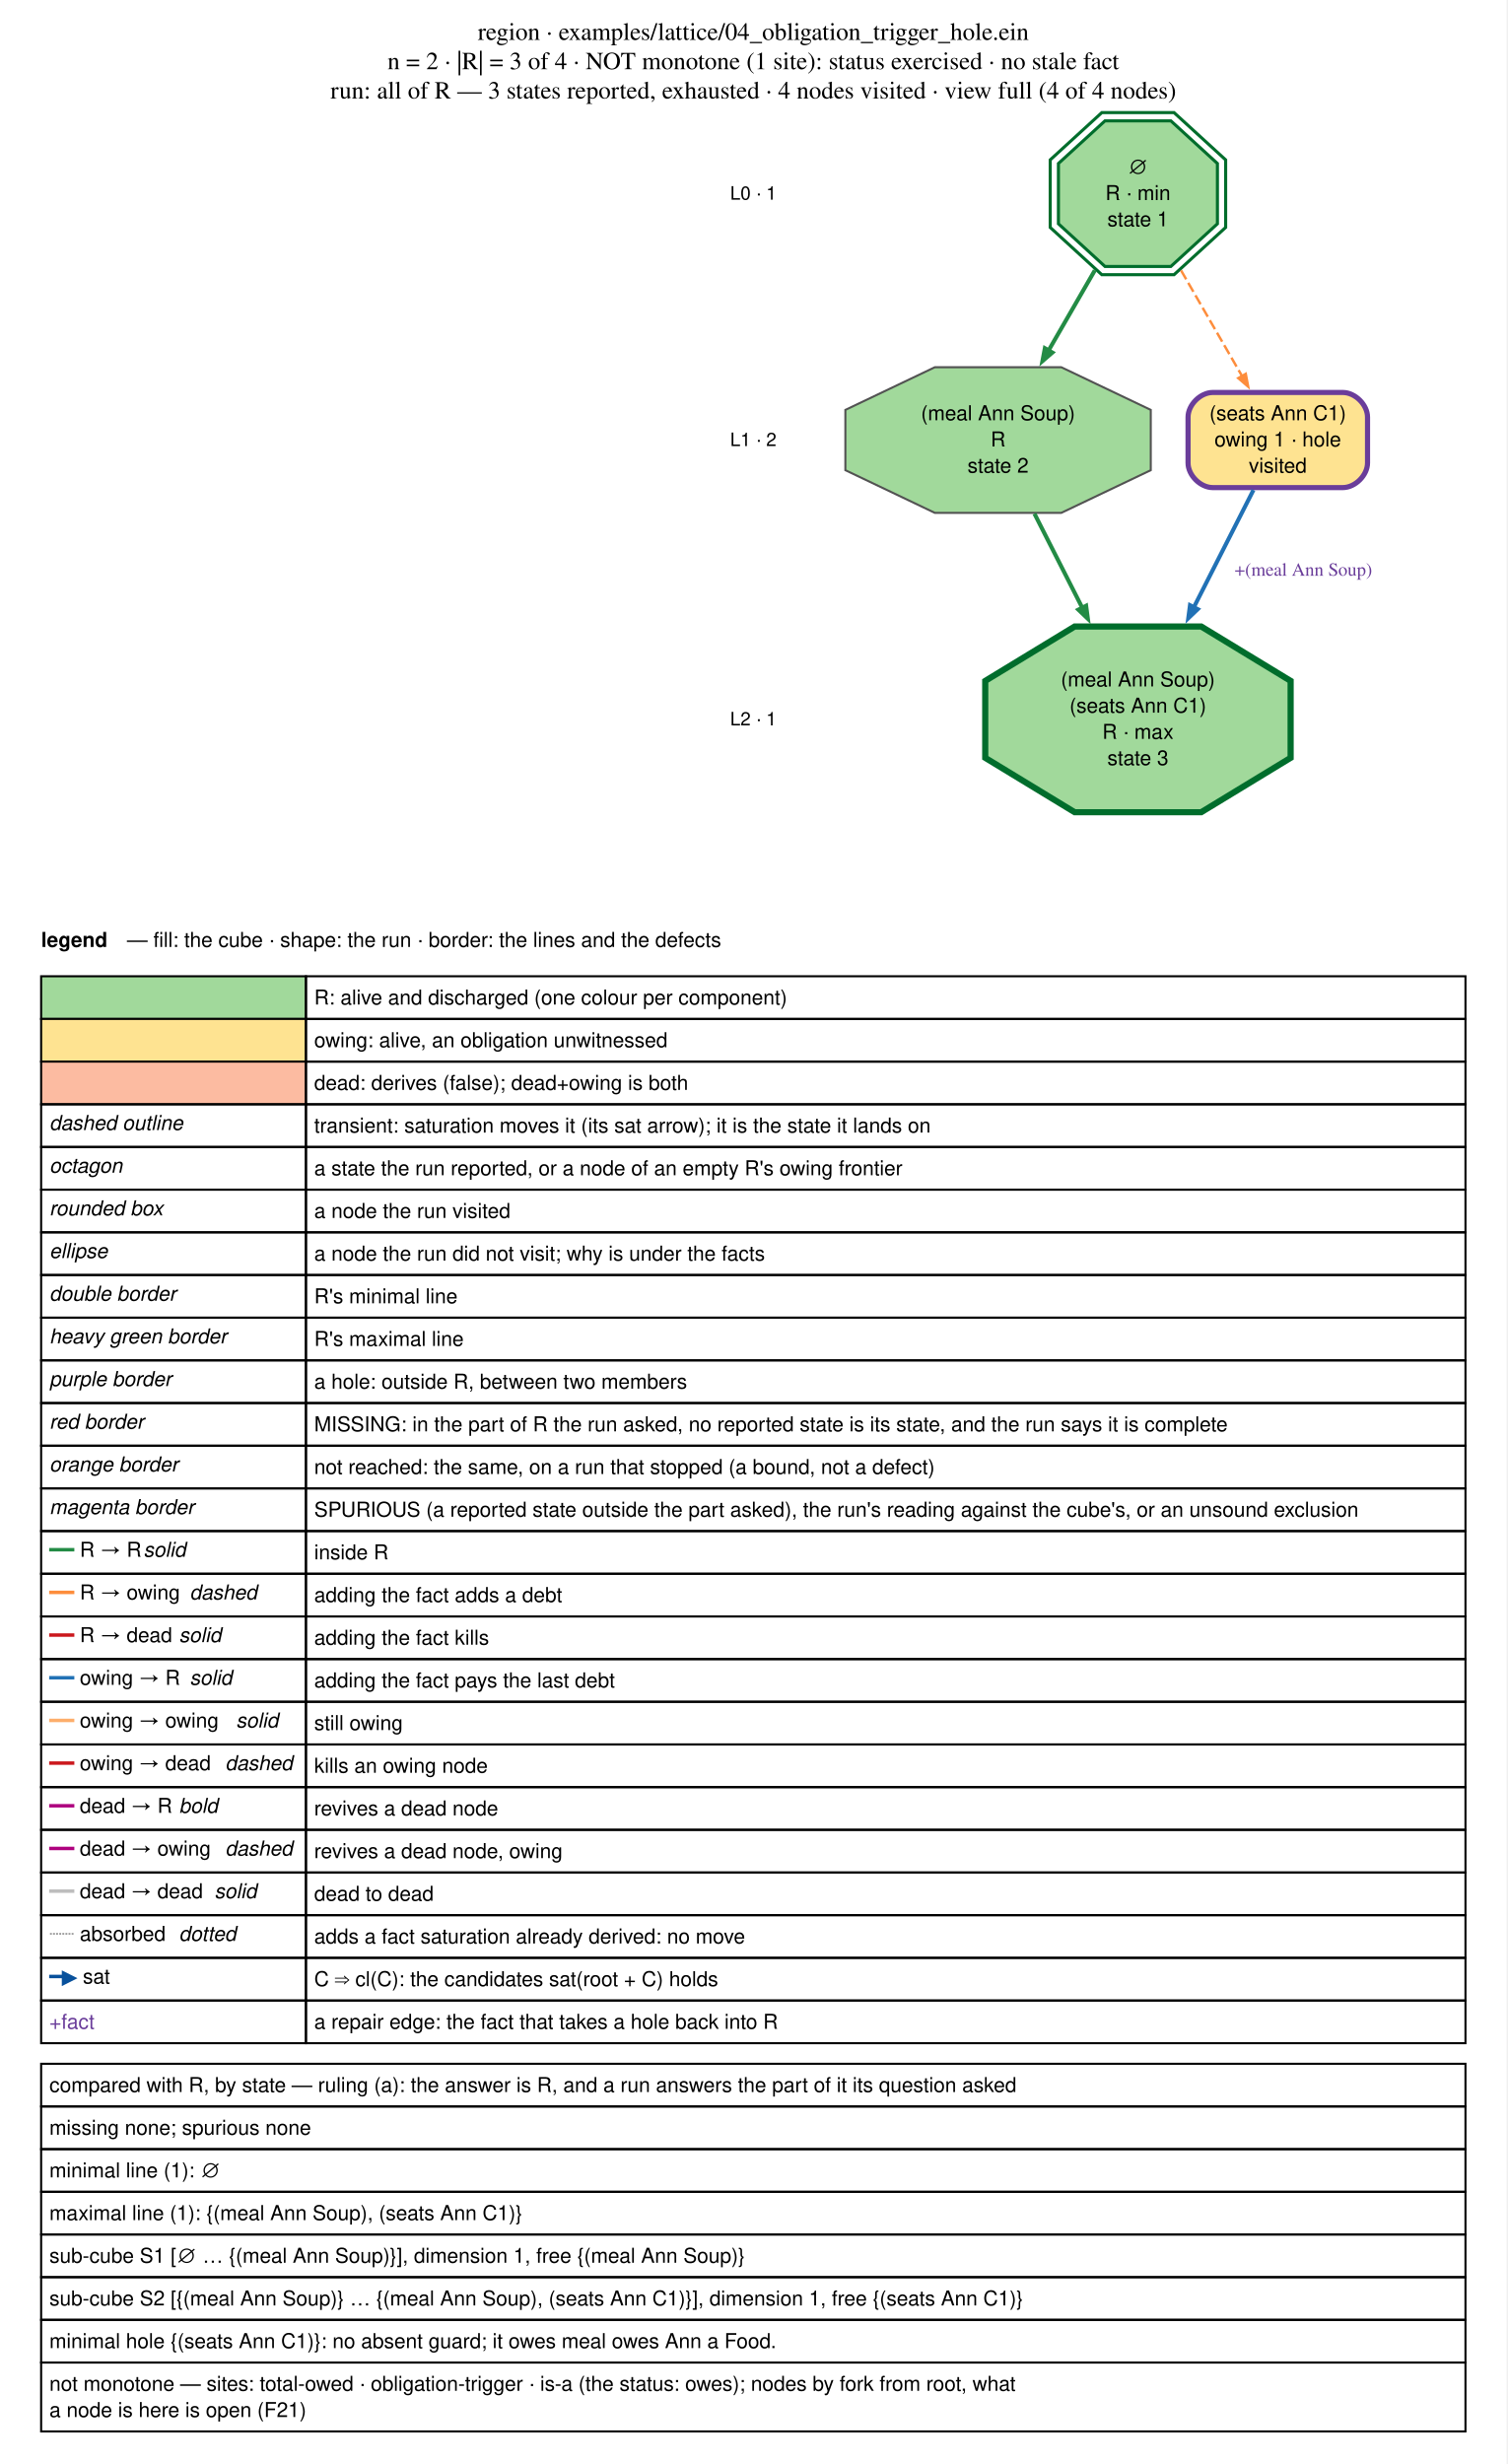
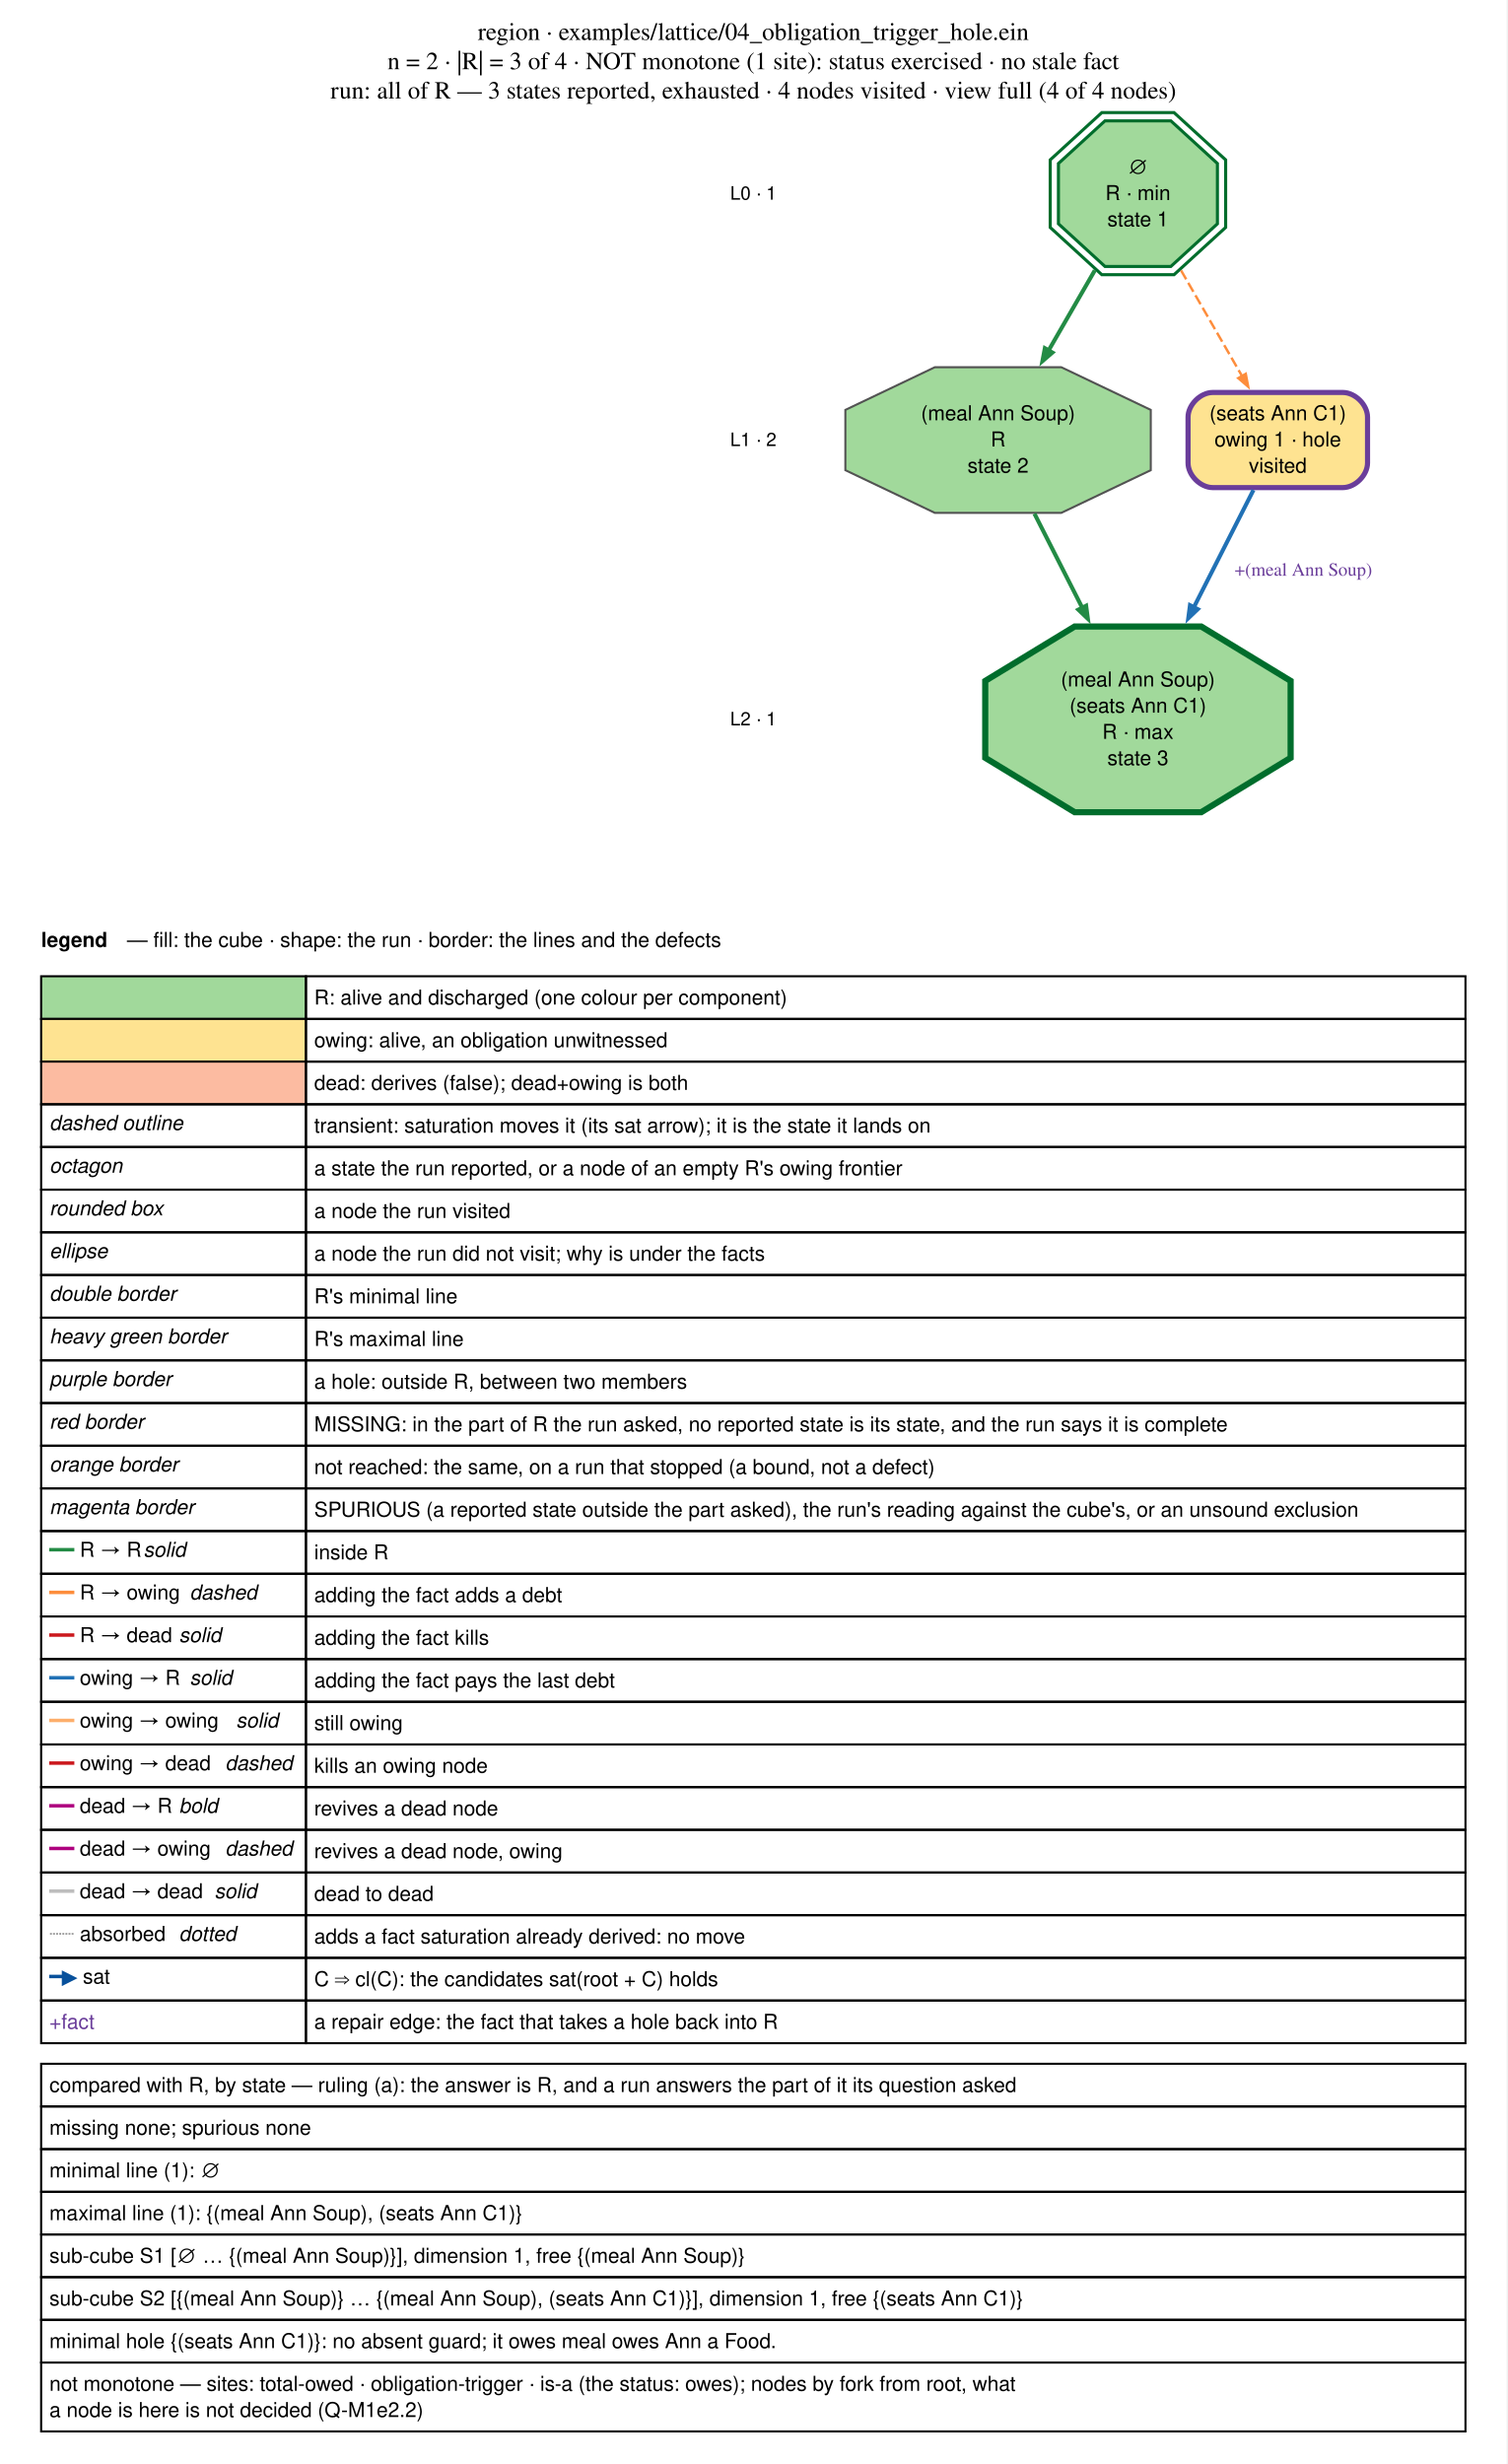
<svg xmlns="http://www.w3.org/2000/svg" xmlns:xlink="http://www.w3.org/1999/xlink" width="733pt" height="1198pt" viewBox="0.00 0.00 733.00 1198.00">
  <g id="graph0" class="graph" transform="scale(1 1) rotate(0) translate(4 1194.16)">
    <polygon fill="white" stroke="none" points="-4,4 -4,-1194.16 728.5,-1194.16 728.5,4 -4,4" />
    <text xml:space="preserve" text-anchor="middle" x="362.25" y="-1174.76" font-family="Times,serif" font-size="12.00">region · examples/lattice/04_obligation_trigger_hole.ein</text>
    <text xml:space="preserve" text-anchor="middle" x="362.25" y="-1160.51" font-family="Times,serif" font-size="12.00">n = 2 · |R| = 3 of 4 · NOT monotone (1 site): status exercised · no stale fact</text>
    <text xml:space="preserve" text-anchor="middle" x="362.25" y="-1146.26" font-family="Times,serif" font-size="12.00">run: all of R — 3 states reported, exhausted · 4 nodes visited · view full (4 of 4 nodes)</text>
    <g id="node1" class="node">
      <text xml:space="preserve" text-anchor="middle" x="362.25" y="-1097.08" font-family="Helvetica,sans-Serif" font-size="9.00">L0 · 1</text>
    </g>
    <g id="node2" class="node">
      <text xml:space="preserve" text-anchor="middle" x="362.25" y="-977.29" font-family="Helvetica,sans-Serif" font-size="9.00">L1 · 2</text>
    </g>
    <g id="node3" class="node">
      <text xml:space="preserve" text-anchor="middle" x="362.25" y="-841.48" font-family="Helvetica,sans-Serif" font-size="9.00">L2 · 1</text>
    </g>
    <g id="node8" class="node">
      <text xml:space="preserve" text-anchor="start" x="16" y="-733.75" font-family="Helvetica,sans-Serif" font-weight="bold" font-size="10.00">legend</text>
      <text xml:space="preserve" text-anchor="start" x="55" y="-733.75" font-family="Helvetica,sans-Serif" font-size="10.00"> — fill: the cube · shape: the run · border: the lines and the defects</text>
      <polygon fill="#a1d99b" stroke="none" points="16,-698.75 16,-719.5 144.75,-719.5 144.75,-698.75 16,-698.75" />
      <polygon fill="none" stroke="black" points="16,-698.75 16,-719.5 144.75,-719.5 144.75,-698.75 16,-698.75" />
      <text xml:space="preserve" text-anchor="start" x="78.88" y="-705.75" font-family="Helvetica,sans-Serif" font-size="10.00"> </text>
      <polygon fill="none" stroke="black" points="144.75,-698.75 144.75,-719.5 708.5,-719.5 708.5,-698.75 144.75,-698.75" />
      <text xml:space="preserve" text-anchor="start" x="148.75" y="-705.75" font-family="Helvetica,sans-Serif" font-size="10.00">R: alive and discharged (one colour per component)</text>
      <polygon fill="#fee391" stroke="none" points="16,-678 16,-698.75 144.75,-698.75 144.75,-678 16,-678" />
      <polygon fill="none" stroke="black" points="16,-678 16,-698.75 144.75,-698.75 144.75,-678 16,-678" />
      <text xml:space="preserve" text-anchor="start" x="78.88" y="-685" font-family="Helvetica,sans-Serif" font-size="10.00"> </text>
      <polygon fill="none" stroke="black" points="144.75,-678 144.75,-698.75 708.5,-698.75 708.5,-678 144.75,-678" />
      <text xml:space="preserve" text-anchor="start" x="148.75" y="-685" font-family="Helvetica,sans-Serif" font-size="10.00">owing: alive, an obligation unwitnessed</text>
      <polygon fill="#fcbba1" stroke="none" points="16,-657.25 16,-678 144.75,-678 144.75,-657.25 16,-657.25" />
      <polygon fill="none" stroke="black" points="16,-657.25 16,-678 144.75,-678 144.75,-657.25 16,-657.25" />
      <text xml:space="preserve" text-anchor="start" x="78.88" y="-664.25" font-family="Helvetica,sans-Serif" font-size="10.00"> </text>
      <polygon fill="none" stroke="black" points="144.75,-657.25 144.75,-678 708.5,-678 708.5,-657.25 144.75,-657.25" />
      <text xml:space="preserve" text-anchor="start" x="148.75" y="-664.25" font-family="Helvetica,sans-Serif" font-size="10.00">dead: derives (false); dead+owing is both</text>
      <polygon fill="none" stroke="black" points="16,-636.5 16,-657.25 144.75,-657.25 144.75,-636.5 16,-636.5" />
      <text xml:space="preserve" text-anchor="start" x="20" y="-644.75" font-family="Helvetica,sans-Serif" font-style="italic" font-size="10.00">dashed outline</text>
      <polygon fill="none" stroke="black" points="144.75,-636.5 144.75,-657.25 708.5,-657.25 708.5,-636.5 144.75,-636.5" />
      <text xml:space="preserve" text-anchor="start" x="148.75" y="-643.5" font-family="Helvetica,sans-Serif" font-size="10.00">transient: saturation moves it (its sat arrow); it is the state it lands on</text>
      <polygon fill="none" stroke="black" points="16,-615.75 16,-636.5 144.75,-636.5 144.75,-615.75 16,-615.75" />
      <text xml:space="preserve" text-anchor="start" x="20" y="-624" font-family="Helvetica,sans-Serif" font-style="italic" font-size="10.00">octagon</text>
      <polygon fill="none" stroke="black" points="144.75,-615.75 144.75,-636.5 708.5,-636.5 708.5,-615.75 144.75,-615.75" />
      <text xml:space="preserve" text-anchor="start" x="148.75" y="-622.75" font-family="Helvetica,sans-Serif" font-size="10.00">a state the run reported, or a node of an empty R's owing frontier</text>
      <polygon fill="none" stroke="black" points="16,-595 16,-615.75 144.75,-615.75 144.75,-595 16,-595" />
      <text xml:space="preserve" text-anchor="start" x="20" y="-603.25" font-family="Helvetica,sans-Serif" font-style="italic" font-size="10.00">rounded box</text>
      <polygon fill="none" stroke="black" points="144.75,-595 144.75,-615.75 708.5,-615.75 708.5,-595 144.75,-595" />
      <text xml:space="preserve" text-anchor="start" x="148.75" y="-602" font-family="Helvetica,sans-Serif" font-size="10.00">a node the run visited</text>
      <polygon fill="none" stroke="black" points="16,-574.25 16,-595 144.75,-595 144.75,-574.25 16,-574.25" />
      <text xml:space="preserve" text-anchor="start" x="20" y="-582.5" font-family="Helvetica,sans-Serif" font-style="italic" font-size="10.00">ellipse</text>
      <polygon fill="none" stroke="black" points="144.75,-574.25 144.75,-595 708.5,-595 708.5,-574.25 144.75,-574.25" />
      <text xml:space="preserve" text-anchor="start" x="148.75" y="-581.25" font-family="Helvetica,sans-Serif" font-size="10.00">a node the run did not visit; why is under the facts</text>
      <polygon fill="none" stroke="black" points="16,-553.5 16,-574.25 144.75,-574.25 144.75,-553.5 16,-553.5" />
      <text xml:space="preserve" text-anchor="start" x="20" y="-561.75" font-family="Helvetica,sans-Serif" font-style="italic" font-size="10.00">double border</text>
      <polygon fill="none" stroke="black" points="144.75,-553.5 144.75,-574.25 708.5,-574.25 708.5,-553.5 144.75,-553.5" />
      <text xml:space="preserve" text-anchor="start" x="148.75" y="-560.5" font-family="Helvetica,sans-Serif" font-size="10.00">R's minimal line</text>
      <polygon fill="none" stroke="black" points="16,-532.75 16,-553.5 144.75,-553.5 144.75,-532.75 16,-532.75" />
      <text xml:space="preserve" text-anchor="start" x="20" y="-541" font-family="Helvetica,sans-Serif" font-style="italic" font-size="10.00">heavy green border</text>
      <polygon fill="none" stroke="black" points="144.75,-532.75 144.75,-553.5 708.5,-553.5 708.5,-532.75 144.75,-532.75" />
      <text xml:space="preserve" text-anchor="start" x="148.75" y="-539.75" font-family="Helvetica,sans-Serif" font-size="10.00">R's maximal line</text>
      <polygon fill="none" stroke="black" points="16,-512 16,-532.75 144.75,-532.75 144.75,-512 16,-512" />
      <text xml:space="preserve" text-anchor="start" x="20" y="-520.25" font-family="Helvetica,sans-Serif" font-style="italic" font-size="10.00">purple border</text>
      <polygon fill="none" stroke="black" points="144.75,-512 144.75,-532.75 708.5,-532.75 708.5,-512 144.75,-512" />
      <text xml:space="preserve" text-anchor="start" x="148.75" y="-519" font-family="Helvetica,sans-Serif" font-size="10.00">a hole: outside R, between two members</text>
      <polygon fill="none" stroke="black" points="16,-491.25 16,-512 144.75,-512 144.75,-491.25 16,-491.25" />
      <text xml:space="preserve" text-anchor="start" x="20" y="-499.5" font-family="Helvetica,sans-Serif" font-style="italic" font-size="10.00">red border</text>
      <polygon fill="none" stroke="black" points="144.75,-491.25 144.75,-512 708.5,-512 708.5,-491.25 144.75,-491.25" />
      <text xml:space="preserve" text-anchor="start" x="148.75" y="-498.25" font-family="Helvetica,sans-Serif" font-size="10.00">MISSING: in the part of R the run asked, no reported state is its state, and the run says it is complete</text>
      <polygon fill="none" stroke="black" points="16,-470.5 16,-491.25 144.75,-491.25 144.75,-470.5 16,-470.5" />
      <text xml:space="preserve" text-anchor="start" x="20" y="-478.75" font-family="Helvetica,sans-Serif" font-style="italic" font-size="10.00">orange border</text>
      <polygon fill="none" stroke="black" points="144.75,-470.5 144.75,-491.25 708.5,-491.25 708.5,-470.5 144.75,-470.5" />
      <text xml:space="preserve" text-anchor="start" x="148.75" y="-477.5" font-family="Helvetica,sans-Serif" font-size="10.00">not reached: the same, on a run that stopped (a bound, not a defect)</text>
      <polygon fill="none" stroke="black" points="16,-449.75 16,-470.5 144.75,-470.5 144.75,-449.75 16,-449.75" />
      <text xml:space="preserve" text-anchor="start" x="20" y="-458" font-family="Helvetica,sans-Serif" font-style="italic" font-size="10.00">magenta border</text>
      <polygon fill="none" stroke="black" points="144.75,-449.75 144.75,-470.5 708.5,-470.5 708.5,-449.75 144.75,-449.75" />
      <text xml:space="preserve" text-anchor="start" x="148.75" y="-456.75" font-family="Helvetica,sans-Serif" font-size="10.00">SPURIOUS (a reported state outside the part asked), the run's reading against the cube's, or an unsound exclusion</text>
      <polygon fill="none" stroke="black" points="16,-429 16,-449.75 144.75,-449.75 144.75,-429 16,-429" />
      <text xml:space="preserve" text-anchor="start" x="20" y="-437.25" font-family="Helvetica,sans-Serif" font-weight="bold" font-size="10.00" fill="#238b45">━━</text>
      <text xml:space="preserve" text-anchor="start" x="32" y="-437.25" font-family="Helvetica,sans-Serif" font-size="10.00"> R → R </text>
      <text xml:space="preserve" text-anchor="start" x="65.75" y="-437.25" font-family="Helvetica,sans-Serif" font-style="italic" font-size="10.00">solid</text>
      <polygon fill="none" stroke="black" points="144.75,-429 144.75,-449.75 708.5,-449.75 708.5,-429 144.75,-429" />
      <text xml:space="preserve" text-anchor="start" x="148.75" y="-436" font-family="Helvetica,sans-Serif" font-size="10.00">inside R</text>
      <polygon fill="none" stroke="black" points="16,-408.25 16,-429 144.75,-429 144.75,-408.25 16,-408.25" />
      <text xml:space="preserve" text-anchor="start" x="20" y="-416.5" font-family="Helvetica,sans-Serif" font-weight="bold" font-size="10.00" fill="#fd8d3c">━━</text>
      <text xml:space="preserve" text-anchor="start" x="32" y="-416.5" font-family="Helvetica,sans-Serif" font-size="10.00"> R → owing </text>
      <text xml:space="preserve" text-anchor="start" x="88.25" y="-416.5" font-family="Helvetica,sans-Serif" font-style="italic" font-size="10.00">dashed</text>
      <polygon fill="none" stroke="black" points="144.75,-408.25 144.75,-429 708.5,-429 708.5,-408.25 144.75,-408.25" />
      <text xml:space="preserve" text-anchor="start" x="148.75" y="-415.25" font-family="Helvetica,sans-Serif" font-size="10.00">adding the fact adds a debt</text>
      <polygon fill="none" stroke="black" points="16,-387.5 16,-408.25 144.75,-408.25 144.75,-387.5 16,-387.5" />
      <text xml:space="preserve" text-anchor="start" x="20" y="-395.75" font-family="Helvetica,sans-Serif" font-weight="bold" font-size="10.00" fill="#cb181d">━━</text>
      <text xml:space="preserve" text-anchor="start" x="32" y="-395.75" font-family="Helvetica,sans-Serif" font-size="10.00"> R → dead </text>
      <text xml:space="preserve" text-anchor="start" x="83" y="-395.75" font-family="Helvetica,sans-Serif" font-style="italic" font-size="10.00">solid</text>
      <polygon fill="none" stroke="black" points="144.75,-387.5 144.75,-408.25 708.5,-408.25 708.5,-387.5 144.75,-387.5" />
      <text xml:space="preserve" text-anchor="start" x="148.75" y="-394.5" font-family="Helvetica,sans-Serif" font-size="10.00">adding the fact kills</text>
      <polygon fill="none" stroke="black" points="16,-366.75 16,-387.5 144.75,-387.5 144.75,-366.75 16,-366.75" />
      <text xml:space="preserve" text-anchor="start" x="20" y="-375" font-family="Helvetica,sans-Serif" font-weight="bold" font-size="10.00" fill="#2171b5">━━</text>
      <text xml:space="preserve" text-anchor="start" x="32" y="-375" font-family="Helvetica,sans-Serif" font-size="10.00"> owing → R </text>
      <text xml:space="preserve" text-anchor="start" x="88.25" y="-375" font-family="Helvetica,sans-Serif" font-style="italic" font-size="10.00">solid</text>
      <polygon fill="none" stroke="black" points="144.75,-366.75 144.75,-387.5 708.5,-387.5 708.5,-366.75 144.75,-366.75" />
      <text xml:space="preserve" text-anchor="start" x="148.75" y="-373.75" font-family="Helvetica,sans-Serif" font-size="10.00">adding the fact pays the last debt</text>
      <polygon fill="none" stroke="black" points="16,-346 16,-366.75 144.75,-366.75 144.75,-346 16,-346" />
      <text xml:space="preserve" text-anchor="start" x="20" y="-354.25" font-family="Helvetica,sans-Serif" font-weight="bold" font-size="10.00" fill="#fdae6b">━━</text>
      <text xml:space="preserve" text-anchor="start" x="32" y="-354.25" font-family="Helvetica,sans-Serif" font-size="10.00"> owing → owing </text>
      <text xml:space="preserve" text-anchor="start" x="110.75" y="-354.25" font-family="Helvetica,sans-Serif" font-style="italic" font-size="10.00">solid</text>
      <polygon fill="none" stroke="black" points="144.75,-346 144.75,-366.75 708.5,-366.75 708.5,-346 144.75,-346" />
      <text xml:space="preserve" text-anchor="start" x="148.75" y="-353" font-family="Helvetica,sans-Serif" font-size="10.00">still owing</text>
      <polygon fill="none" stroke="black" points="16,-325.25 16,-346 144.75,-346 144.75,-325.25 16,-325.25" />
      <text xml:space="preserve" text-anchor="start" x="20" y="-333.5" font-family="Helvetica,sans-Serif" font-weight="bold" font-size="10.00" fill="#cb181d">━━</text>
      <text xml:space="preserve" text-anchor="start" x="32" y="-333.5" font-family="Helvetica,sans-Serif" font-size="10.00"> owing → dead </text>
      <text xml:space="preserve" text-anchor="start" x="105.5" y="-333.5" font-family="Helvetica,sans-Serif" font-style="italic" font-size="10.00">dashed</text>
      <polygon fill="none" stroke="black" points="144.75,-325.25 144.75,-346 708.5,-346 708.5,-325.25 144.75,-325.25" />
      <text xml:space="preserve" text-anchor="start" x="148.75" y="-332.25" font-family="Helvetica,sans-Serif" font-size="10.00">kills an owing node</text>
      <polygon fill="none" stroke="black" points="16,-304.5 16,-325.25 144.75,-325.25 144.75,-304.5 16,-304.5" />
      <text xml:space="preserve" text-anchor="start" x="20" y="-312.75" font-family="Helvetica,sans-Serif" font-weight="bold" font-size="10.00" fill="#ae017e">━━</text>
      <text xml:space="preserve" text-anchor="start" x="32" y="-312.75" font-family="Helvetica,sans-Serif" font-size="10.00"> dead → R </text>
      <text xml:space="preserve" text-anchor="start" x="83" y="-312.75" font-family="Helvetica,sans-Serif" font-style="italic" font-size="10.00">bold</text>
      <polygon fill="none" stroke="black" points="144.75,-304.5 144.75,-325.25 708.5,-325.25 708.5,-304.5 144.75,-304.5" />
      <text xml:space="preserve" text-anchor="start" x="148.75" y="-311.5" font-family="Helvetica,sans-Serif" font-size="10.00">revives a dead node</text>
      <polygon fill="none" stroke="black" points="16,-283.75 16,-304.5 144.75,-304.5 144.75,-283.75 16,-283.75" />
      <text xml:space="preserve" text-anchor="start" x="20" y="-292" font-family="Helvetica,sans-Serif" font-weight="bold" font-size="10.00" fill="#ae017e">━━</text>
      <text xml:space="preserve" text-anchor="start" x="32" y="-292" font-family="Helvetica,sans-Serif" font-size="10.00"> dead → owing </text>
      <text xml:space="preserve" text-anchor="start" x="105.5" y="-292" font-family="Helvetica,sans-Serif" font-style="italic" font-size="10.00">dashed</text>
      <polygon fill="none" stroke="black" points="144.75,-283.75 144.75,-304.5 708.5,-304.5 708.5,-283.75 144.75,-283.75" />
      <text xml:space="preserve" text-anchor="start" x="148.75" y="-290.75" font-family="Helvetica,sans-Serif" font-size="10.00">revives a dead node, owing</text>
      <polygon fill="none" stroke="black" points="16,-263 16,-283.75 144.75,-283.75 144.75,-263 16,-263" />
      <text xml:space="preserve" text-anchor="start" x="20" y="-271.25" font-family="Helvetica,sans-Serif" font-weight="bold" font-size="10.00" fill="#bdbdbd">━━</text>
      <text xml:space="preserve" text-anchor="start" x="32" y="-271.25" font-family="Helvetica,sans-Serif" font-size="10.00"> dead → dead </text>
      <text xml:space="preserve" text-anchor="start" x="100.25" y="-271.25" font-family="Helvetica,sans-Serif" font-style="italic" font-size="10.00">solid</text>
      <polygon fill="none" stroke="black" points="144.75,-263 144.75,-283.75 708.5,-283.75 708.5,-263 144.75,-263" />
      <text xml:space="preserve" text-anchor="start" x="148.75" y="-270" font-family="Helvetica,sans-Serif" font-size="10.00">dead to dead</text>
      <polygon fill="none" stroke="black" points="16,-242.25 16,-263 144.75,-263 144.75,-242.25 16,-242.25" />
      <text xml:space="preserve" text-anchor="start" x="20" y="-250.5" font-family="Helvetica,sans-Serif" font-weight="bold" font-size="10.00" fill="#969696">┈┈</text>
      <text xml:space="preserve" text-anchor="start" x="32" y="-250.5" font-family="Helvetica,sans-Serif" font-size="10.00"> absorbed </text>
      <text xml:space="preserve" text-anchor="start" x="83" y="-250.5" font-family="Helvetica,sans-Serif" font-style="italic" font-size="10.00">dotted</text>
      <polygon fill="none" stroke="black" points="144.75,-242.25 144.75,-263 708.5,-263 708.5,-242.25 144.75,-242.25" />
      <text xml:space="preserve" text-anchor="start" x="148.75" y="-249.25" font-family="Helvetica,sans-Serif" font-size="10.00">adds a fact saturation already derived: no move</text>
      <polygon fill="none" stroke="black" points="16,-221.5 16,-242.25 144.75,-242.25 144.75,-221.5 16,-221.5" />
      <text xml:space="preserve" text-anchor="start" x="20" y="-229.75" font-family="Helvetica,sans-Serif" font-weight="bold" font-size="10.00" fill="#08519c">━▶</text>
      <text xml:space="preserve" text-anchor="start" x="33.5" y="-229.75" font-family="Helvetica,sans-Serif" font-size="10.00"> sat</text>
      <polygon fill="none" stroke="black" points="144.75,-221.5 144.75,-242.25 708.5,-242.25 708.5,-221.5 144.75,-221.5" />
      <text xml:space="preserve" text-anchor="start" x="148.75" y="-228.5" font-family="Helvetica,sans-Serif" font-size="10.00">C ⇒ cl(C): the candidates sat(root + C) holds</text>
      <polygon fill="none" stroke="black" points="16,-200.75 16,-221.5 144.75,-221.5 144.75,-200.75 16,-200.75" />
      <text xml:space="preserve" text-anchor="start" x="20" y="-207.75" font-family="Helvetica,sans-Serif" font-size="10.00" fill="#6a3d9a">+fact</text>
      <polygon fill="none" stroke="black" points="144.75,-200.75 144.75,-221.5 708.5,-221.5 708.5,-200.75 144.75,-200.75" />
      <text xml:space="preserve" text-anchor="start" x="148.75" y="-207.75" font-family="Helvetica,sans-Serif" font-size="10.00">a repair edge: the fact that takes a hole back into R</text>
      <polygon fill="none" stroke="black" points="16,-170 16,-190.75 708.5,-190.75 708.5,-170 16,-170" />
      <text xml:space="preserve" text-anchor="start" x="20" y="-177" font-family="Helvetica,sans-Serif" font-size="10.00">compared with R, by state — ruling (a): the answer is R, and a run answers the part of it its question asked</text>
      <polygon fill="none" stroke="black" points="16,-149.25 16,-170 708.5,-170 708.5,-149.25 16,-149.25" />
      <text xml:space="preserve" text-anchor="start" x="20" y="-156.25" font-family="Helvetica,sans-Serif" font-size="10.00">missing none; spurious none</text>
      <polygon fill="none" stroke="black" points="16,-128.5 16,-149.25 708.5,-149.25 708.5,-128.5 16,-128.5" />
      <text xml:space="preserve" text-anchor="start" x="20" y="-135.5" font-family="Helvetica,sans-Serif" font-size="10.00">minimal line (1): ∅</text>
      <polygon fill="none" stroke="black" points="16,-107.75 16,-128.5 708.5,-128.5 708.5,-107.75 16,-107.75" />
      <text xml:space="preserve" text-anchor="start" x="20" y="-114.75" font-family="Helvetica,sans-Serif" font-size="10.00">maximal line (1): {(meal Ann Soup), (seats Ann C1)}</text>
      <polygon fill="none" stroke="black" points="16,-87 16,-107.75 708.5,-107.75 708.5,-87 16,-87" />
      <text xml:space="preserve" text-anchor="start" x="20" y="-94" font-family="Helvetica,sans-Serif" font-size="10.00">sub-cube S1 [∅ … {(meal Ann Soup)}], dimension 1, free {(meal Ann Soup)}</text>
      <polygon fill="none" stroke="black" points="16,-66.25 16,-87 708.5,-87 708.5,-66.25 16,-66.25" />
      <text xml:space="preserve" text-anchor="start" x="20" y="-73.25" font-family="Helvetica,sans-Serif" font-size="10.00">sub-cube S2 [{(meal Ann Soup)} … {(meal Ann Soup), (seats Ann C1)}], dimension 1, free {(seats Ann C1)}</text>
      <polygon fill="none" stroke="black" points="16,-45.5 16,-66.25 708.5,-66.25 708.5,-45.5 16,-45.5" />
      <text xml:space="preserve" text-anchor="start" x="20" y="-52.5" font-family="Helvetica,sans-Serif" font-size="10.00">minimal hole {(seats Ann C1)}: no absent guard; it owes meal owes Ann a Food.</text>
      <polygon fill="none" stroke="black" points="16,-12 16,-45.5 708.5,-45.5 708.5,-12 16,-12" />
      <text xml:space="preserve" text-anchor="start" x="20" y="-31.75" font-family="Helvetica,sans-Serif" font-size="10.00">not monotone — sites: total-owed · obligation-trigger · is-a (the status: owes); nodes by fork from root, what</text>
-       <text xml:space="preserve" text-anchor="start" x="20" y="-19" font-family="Helvetica,sans-Serif" font-size="10.00">a node is here is open (F21)</text>
+       <text xml:space="preserve" text-anchor="start" x="20" y="-19" font-family="Helvetica,sans-Serif" font-size="10.00">a node is here is not decided (Q-M1e2.2)</text>
    </g>
    <g id="node4" class="node">
      <g id="a_node4">
        <a xlink:title="∅ — R&#10;in sub-cube S1&#10;run: state 1&#10;  visited, read in-r">
          <polygon fill="#a1d99b" stroke="#006d2c" stroke-width="1.5" points="587.9,-1085.35 587.9,-1114.67 565.26,-1135.41 533.24,-1135.41 510.6,-1114.67 510.6,-1085.35 533.24,-1064.61 565.26,-1064.61 587.9,-1085.35" />
          <polygon fill="none" stroke="#006d2c" stroke-width="1.5" points="591.9,-1083.58 591.9,-1116.43 566.81,-1139.41 531.69,-1139.41 506.6,-1116.43 506.6,-1083.58 531.69,-1060.61 566.81,-1060.61 591.9,-1083.58" />
          <text xml:space="preserve" text-anchor="middle" x="549.25" y="-1109.63" font-family="Helvetica,sans-Serif" font-size="10.00">∅</text>
          <text xml:space="preserve" text-anchor="middle" x="549.25" y="-1096.88" font-family="Helvetica,sans-Serif" font-size="10.00">R · min</text>
          <text xml:space="preserve" text-anchor="middle" x="549.25" y="-1084.13" font-family="Helvetica,sans-Serif" font-size="10.00">state 1</text>
        </a>
      </g>
    </g>
    <g id="node5" class="node">
      <g id="a_node5">
        <a xlink:title="{(meal Ann Soup)} — R&#10;in sub-cube S1, S2&#10;run: state 2&#10;  visited, read in-r">
          <polygon fill="#a1d99b" stroke="#525252" points="555.49,-965.55 555.49,-994.87 512,-1015.61 450.5,-1015.61 407.01,-994.87 407.01,-965.55 450.5,-944.81 512,-944.81 555.49,-965.55" />
          <text xml:space="preserve" text-anchor="middle" x="481.25" y="-989.84" font-family="Helvetica,sans-Serif" font-size="10.00">(meal Ann Soup)</text>
          <text xml:space="preserve" text-anchor="middle" x="481.25" y="-977.09" font-family="Helvetica,sans-Serif" font-size="10.00">R</text>
          <text xml:space="preserve" text-anchor="middle" x="481.25" y="-964.34" font-family="Helvetica,sans-Serif" font-size="10.00">state 2</text>
        </a>
      </g>
    </g>
    <g id="edge3" class="edge">
      <g id="a_edge3">
        <a xlink:title="∅ + (meal Ann Soup) → {(meal Ann Soup)}: R → R">
          <path fill="none" stroke="#238b45" stroke-width="2" d="M528.29,-1062.7C521.18,-1050.39 513.18,-1036.52 505.81,-1023.76" />
          <polygon fill="#238b45" stroke="#238b45" stroke-width="2" points="507.65,-1022.75 502.84,-1018.61 504.02,-1024.85 507.65,-1022.75" />
        </a>
      </g>
    </g>
    <g id="node6" class="node">
      <g id="a_node6">
        <a xlink:title="{(seats Ann C1)} — owing&#10;owes: meal owes Ann a Food.&#10;1 derived facts are not coordinates (0 over a candidate relation)&#10;run: visited&#10;  visited, read owing">
          <path fill="#fee391" stroke="#6a3d9a" stroke-width="2.5" d="M648.88,-1003.34C648.88,-1003.34 585.62,-1003.34 585.62,-1003.34 579.62,-1003.34 573.62,-997.34 573.62,-991.34 573.62,-991.34 573.62,-969.09 573.62,-969.09 573.62,-963.09 579.62,-957.09 585.62,-957.09 585.62,-957.09 648.88,-957.09 648.88,-957.09 654.88,-957.09 660.88,-963.09 660.88,-969.09 660.88,-969.09 660.88,-991.34 660.88,-991.34 660.88,-997.34 654.88,-1003.34 648.88,-1003.34" />
          <text xml:space="preserve" text-anchor="middle" x="617.25" y="-989.84" font-family="Helvetica,sans-Serif" font-size="10.00">(seats Ann C1)</text>
          <text xml:space="preserve" text-anchor="middle" x="617.25" y="-977.09" font-family="Helvetica,sans-Serif" font-size="10.00">owing 1 · hole</text>
          <text xml:space="preserve" text-anchor="middle" x="617.25" y="-964.34" font-family="Helvetica,sans-Serif" font-size="10.00">visited</text>
        </a>
      </g>
    </g>
    <g id="edge4" class="edge">
      <g id="a_edge4">
        <a xlink:title="∅ + (seats Ann C1) → {(seats Ann C1)}: R → owing">
          <path fill="none" stroke="#fd8d3c" stroke-width="1.2" stroke-dasharray="5,2" d="M570.21,-1062.7C579.77,-1046.14 590.95,-1026.77 600.01,-1011.07" />
          <polygon fill="#fd8d3c" stroke="#fd8d3c" stroke-width="1.2" points="601.67,-1012.4 602.85,-1006.16 598.03,-1010.3 601.67,-1012.4" />
        </a>
      </g>
    </g>
    <g id="node7" class="node">
      <g id="a_node7">
        <a xlink:title="{(meal Ann Soup), (seats Ann C1)} — R&#10;1 derived facts are not coordinates (0 over a candidate relation)&#10;in sub-cube S2&#10;run: state 3&#10;  visited, read in-r">
          <polygon fill="#a1d99b" stroke="#006d2c" stroke-width="3" points="623.49,-825.7 623.49,-863.11 580,-889.56 518.5,-889.56 475.01,-863.11 475.01,-825.7 518.5,-799.25 580,-799.25 623.49,-825.7" />
          <text xml:space="preserve" text-anchor="middle" x="549.25" y="-860.41" font-family="Helvetica,sans-Serif" font-size="10.00">(meal Ann Soup)</text>
          <text xml:space="preserve" text-anchor="middle" x="549.25" y="-847.66" font-family="Helvetica,sans-Serif" font-size="10.00">(seats Ann C1)</text>
          <text xml:space="preserve" text-anchor="middle" x="549.25" y="-834.91" font-family="Helvetica,sans-Serif" font-size="10.00">R · max</text>
          <text xml:space="preserve" text-anchor="middle" x="549.25" y="-822.16" font-family="Helvetica,sans-Serif" font-size="10.00">state 3</text>
        </a>
      </g>
    </g>
    <g id="edge5" class="edge">
      <g id="a_edge5">
        <a xlink:title="{(meal Ann Soup)} + (seats Ann C1) → {(meal Ann Soup), (seats Ann C1)}: R → R">
          <path fill="none" stroke="#238b45" stroke-width="2" d="M498.94,-944.41C506.04,-930.43 514.39,-914 522.23,-898.58" />
          <polygon fill="#238b45" stroke="#238b45" stroke-width="2" points="524.05,-899.63 524.89,-893.33 520.3,-897.73 524.05,-899.63" />
        </a>
      </g>
    </g>
    <g id="edge6" class="edge">
      <g id="a_edge6">
        <a xlink:title="{(seats Ann C1)} + (meal Ann Soup) → {(meal Ann Soup), (seats Ann C1)}: owing → R">
          <path fill="none" stroke="#2171b5" stroke-width="2" d="M605.41,-955.9C597.38,-940.11 586.43,-918.56 576.33,-898.69" />
          <polygon fill="#2171b5" stroke="#2171b5" stroke-width="2" points="578.33,-897.98 573.74,-893.59 574.58,-899.89 578.33,-897.98" />
        </a>
      </g>
      <text xml:space="preserve" text-anchor="middle" x="629.7" y="-914.26" font-family="Times,serif" font-size="9.00" fill="#6a3d9a">+(meal Ann Soup)</text>
    </g>
  </g>
</svg>
